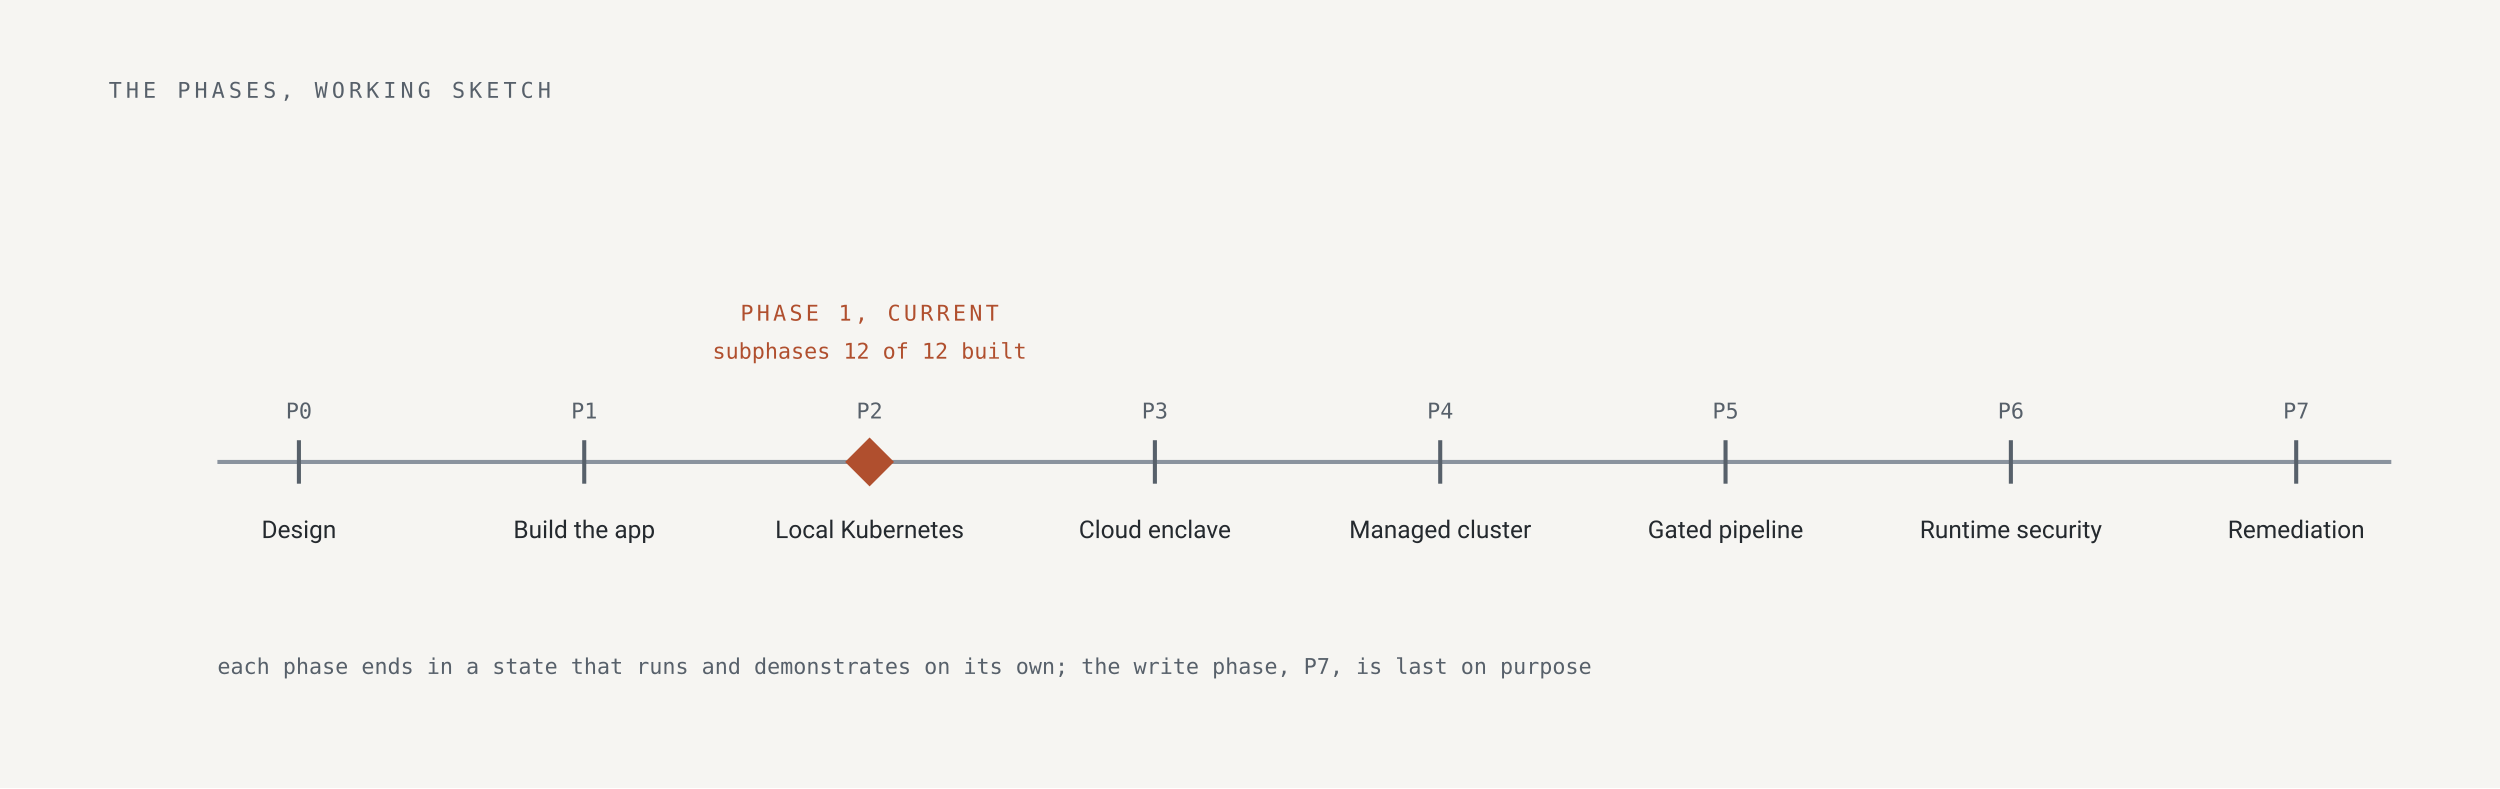
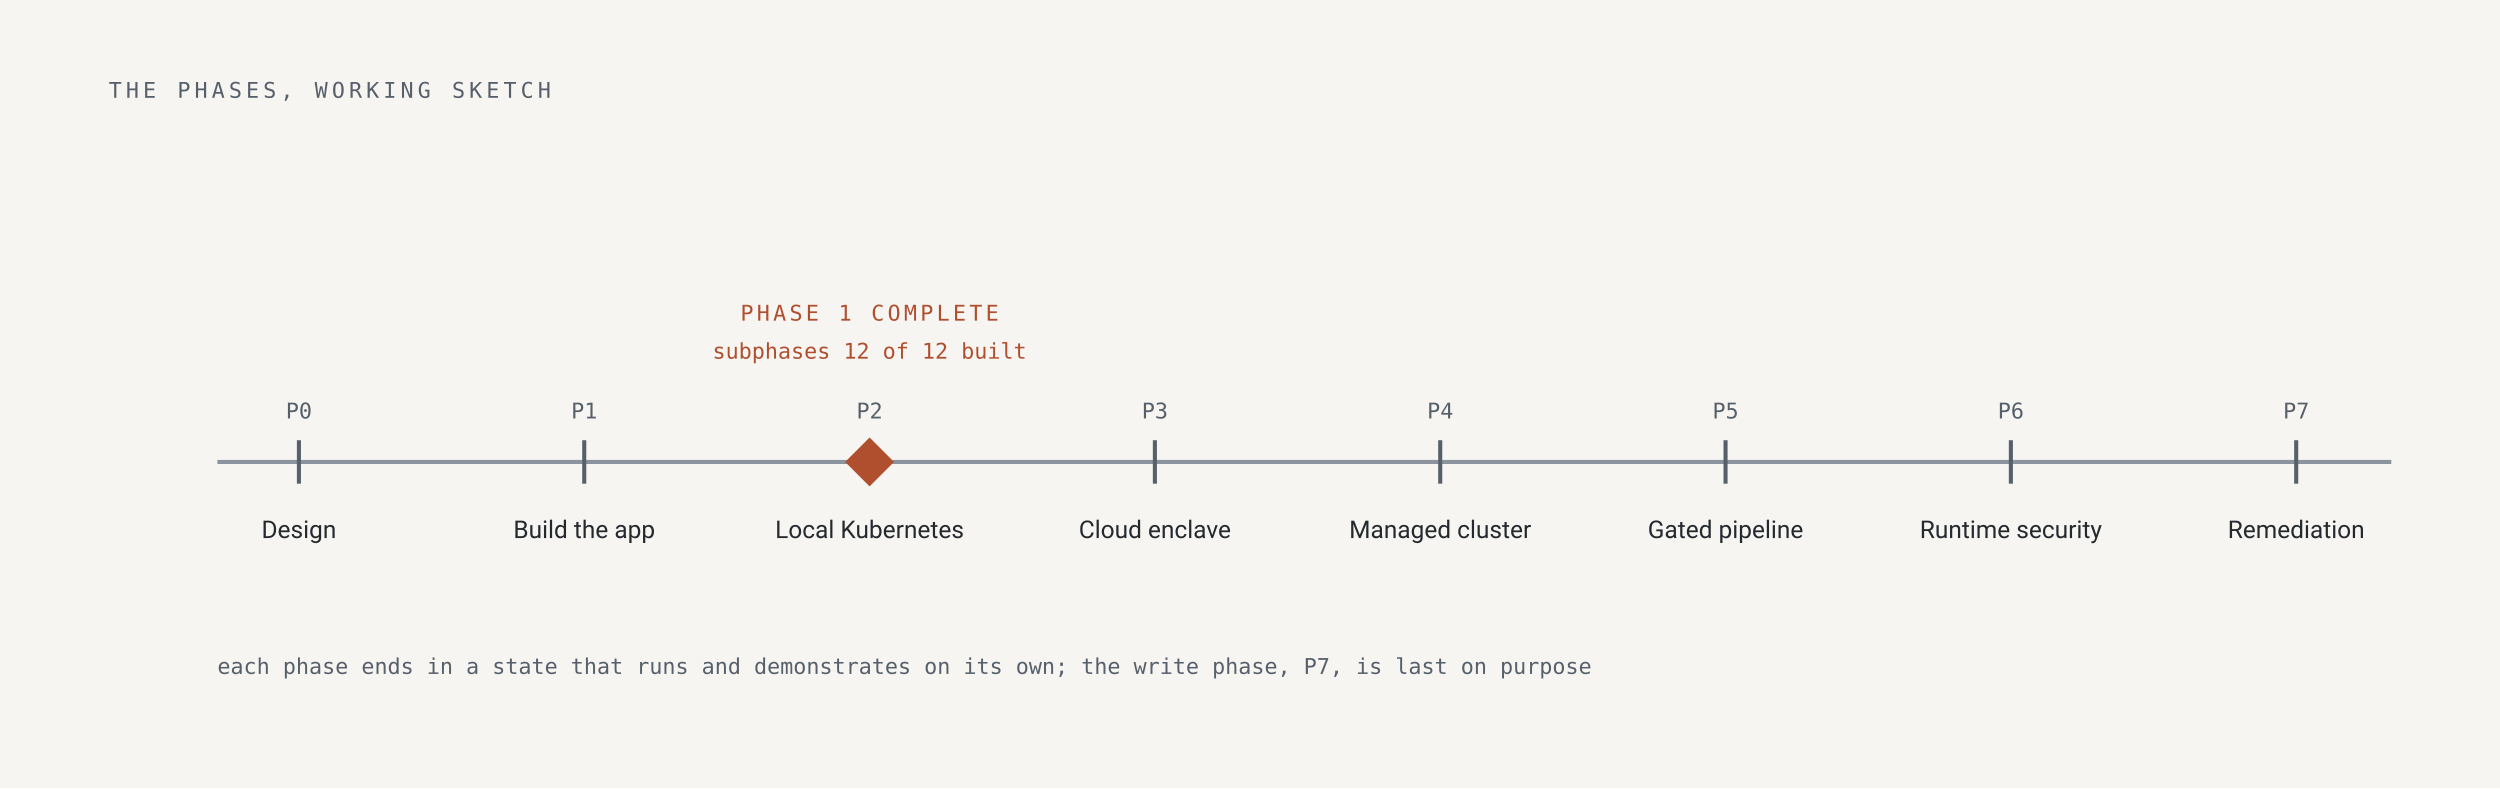
<svg xmlns="http://www.w3.org/2000/svg" viewBox="0 0 920 290" role="img" aria-label="the eight phases working sketch">
  <rect width="920" height="290" fill="#f6f5f2" />
  <text x="40" y="36" font-family="ui-monospace, 'Cascadia Code', Menlo, Consolas, monospace" font-size="8" letter-spacing="1.5" fill="#57606a">THE PHASES, WORKING SKETCH</text>
  <line x1="80" y1="170" x2="880" y2="170" stroke="#8a939e" stroke-width="1.5" />
  <g stroke="#57606a" stroke-width="1.5">
    <line x1="110" y1="162" x2="110" y2="178" />
    <line x1="215" y1="162" x2="215" y2="178" />
    <line x1="320" y1="162" x2="320" y2="178" />
    <line x1="425" y1="162" x2="425" y2="178" />
    <line x1="530" y1="162" x2="530" y2="178" />
    <line x1="635" y1="162" x2="635" y2="178" />
    <line x1="740" y1="162" x2="740" y2="178" />
    <line x1="845" y1="162" x2="845" y2="178" />
  </g>
  <g font-family="ui-monospace, 'Cascadia Code', Menlo, Consolas, monospace" font-size="8" fill="#57606a" text-anchor="middle">
    <text x="110" y="154">P0</text>
    <text x="215" y="154">P1</text>
    <text x="320" y="154">P2</text>
    <text x="425" y="154">P3</text>
    <text x="530" y="154">P4</text>
    <text x="635" y="154">P5</text>
    <text x="740" y="154">P6</text>
    <text x="845" y="154">P7</text>
  </g>
  <g font-family="system-ui, -apple-system, 'Segoe UI', Roboto, sans-serif" font-size="9" fill="#24292e" text-anchor="middle">
    <text x="110" y="198">Design</text>
    <text x="215" y="198">Build the app</text>
    <text x="320" y="198">Local Kubernetes</text>
    <text x="425" y="198">Cloud enclave</text>
    <text x="530" y="198">Managed cluster</text>
    <text x="635" y="198">Gated pipeline</text>
    <text x="740" y="198">Runtime security</text>
    <text x="845" y="198">Remediation</text>
  </g>
  <polygon points="320,161 329,170 320,179 311,170" fill="#b04f2e" />
-   <text x="320" y="118" text-anchor="middle" font-family="ui-monospace, 'Cascadia Code', Menlo, Consolas, monospace" font-size="8" letter-spacing="1.2" fill="#b04f2e">PHASE 1, CURRENT</text>
+   <text x="320" y="118" text-anchor="middle" font-family="ui-monospace, 'Cascadia Code', Menlo, Consolas, monospace" font-size="8" letter-spacing="1.2" fill="#b04f2e">PHASE 1 COMPLETE</text>
  <text x="320" y="132" text-anchor="middle" font-family="ui-monospace, 'Cascadia Code', Menlo, Consolas, monospace" font-size="8" fill="#b04f2e">subphases 12 of 12 built</text>
  <text x="80" y="248" font-family="ui-monospace, 'Cascadia Code', Menlo, Consolas, monospace" font-size="8" fill="#57606a">each phase ends in a state that runs and demonstrates on its own; the write phase, P7, is last on purpose</text>
</svg>
